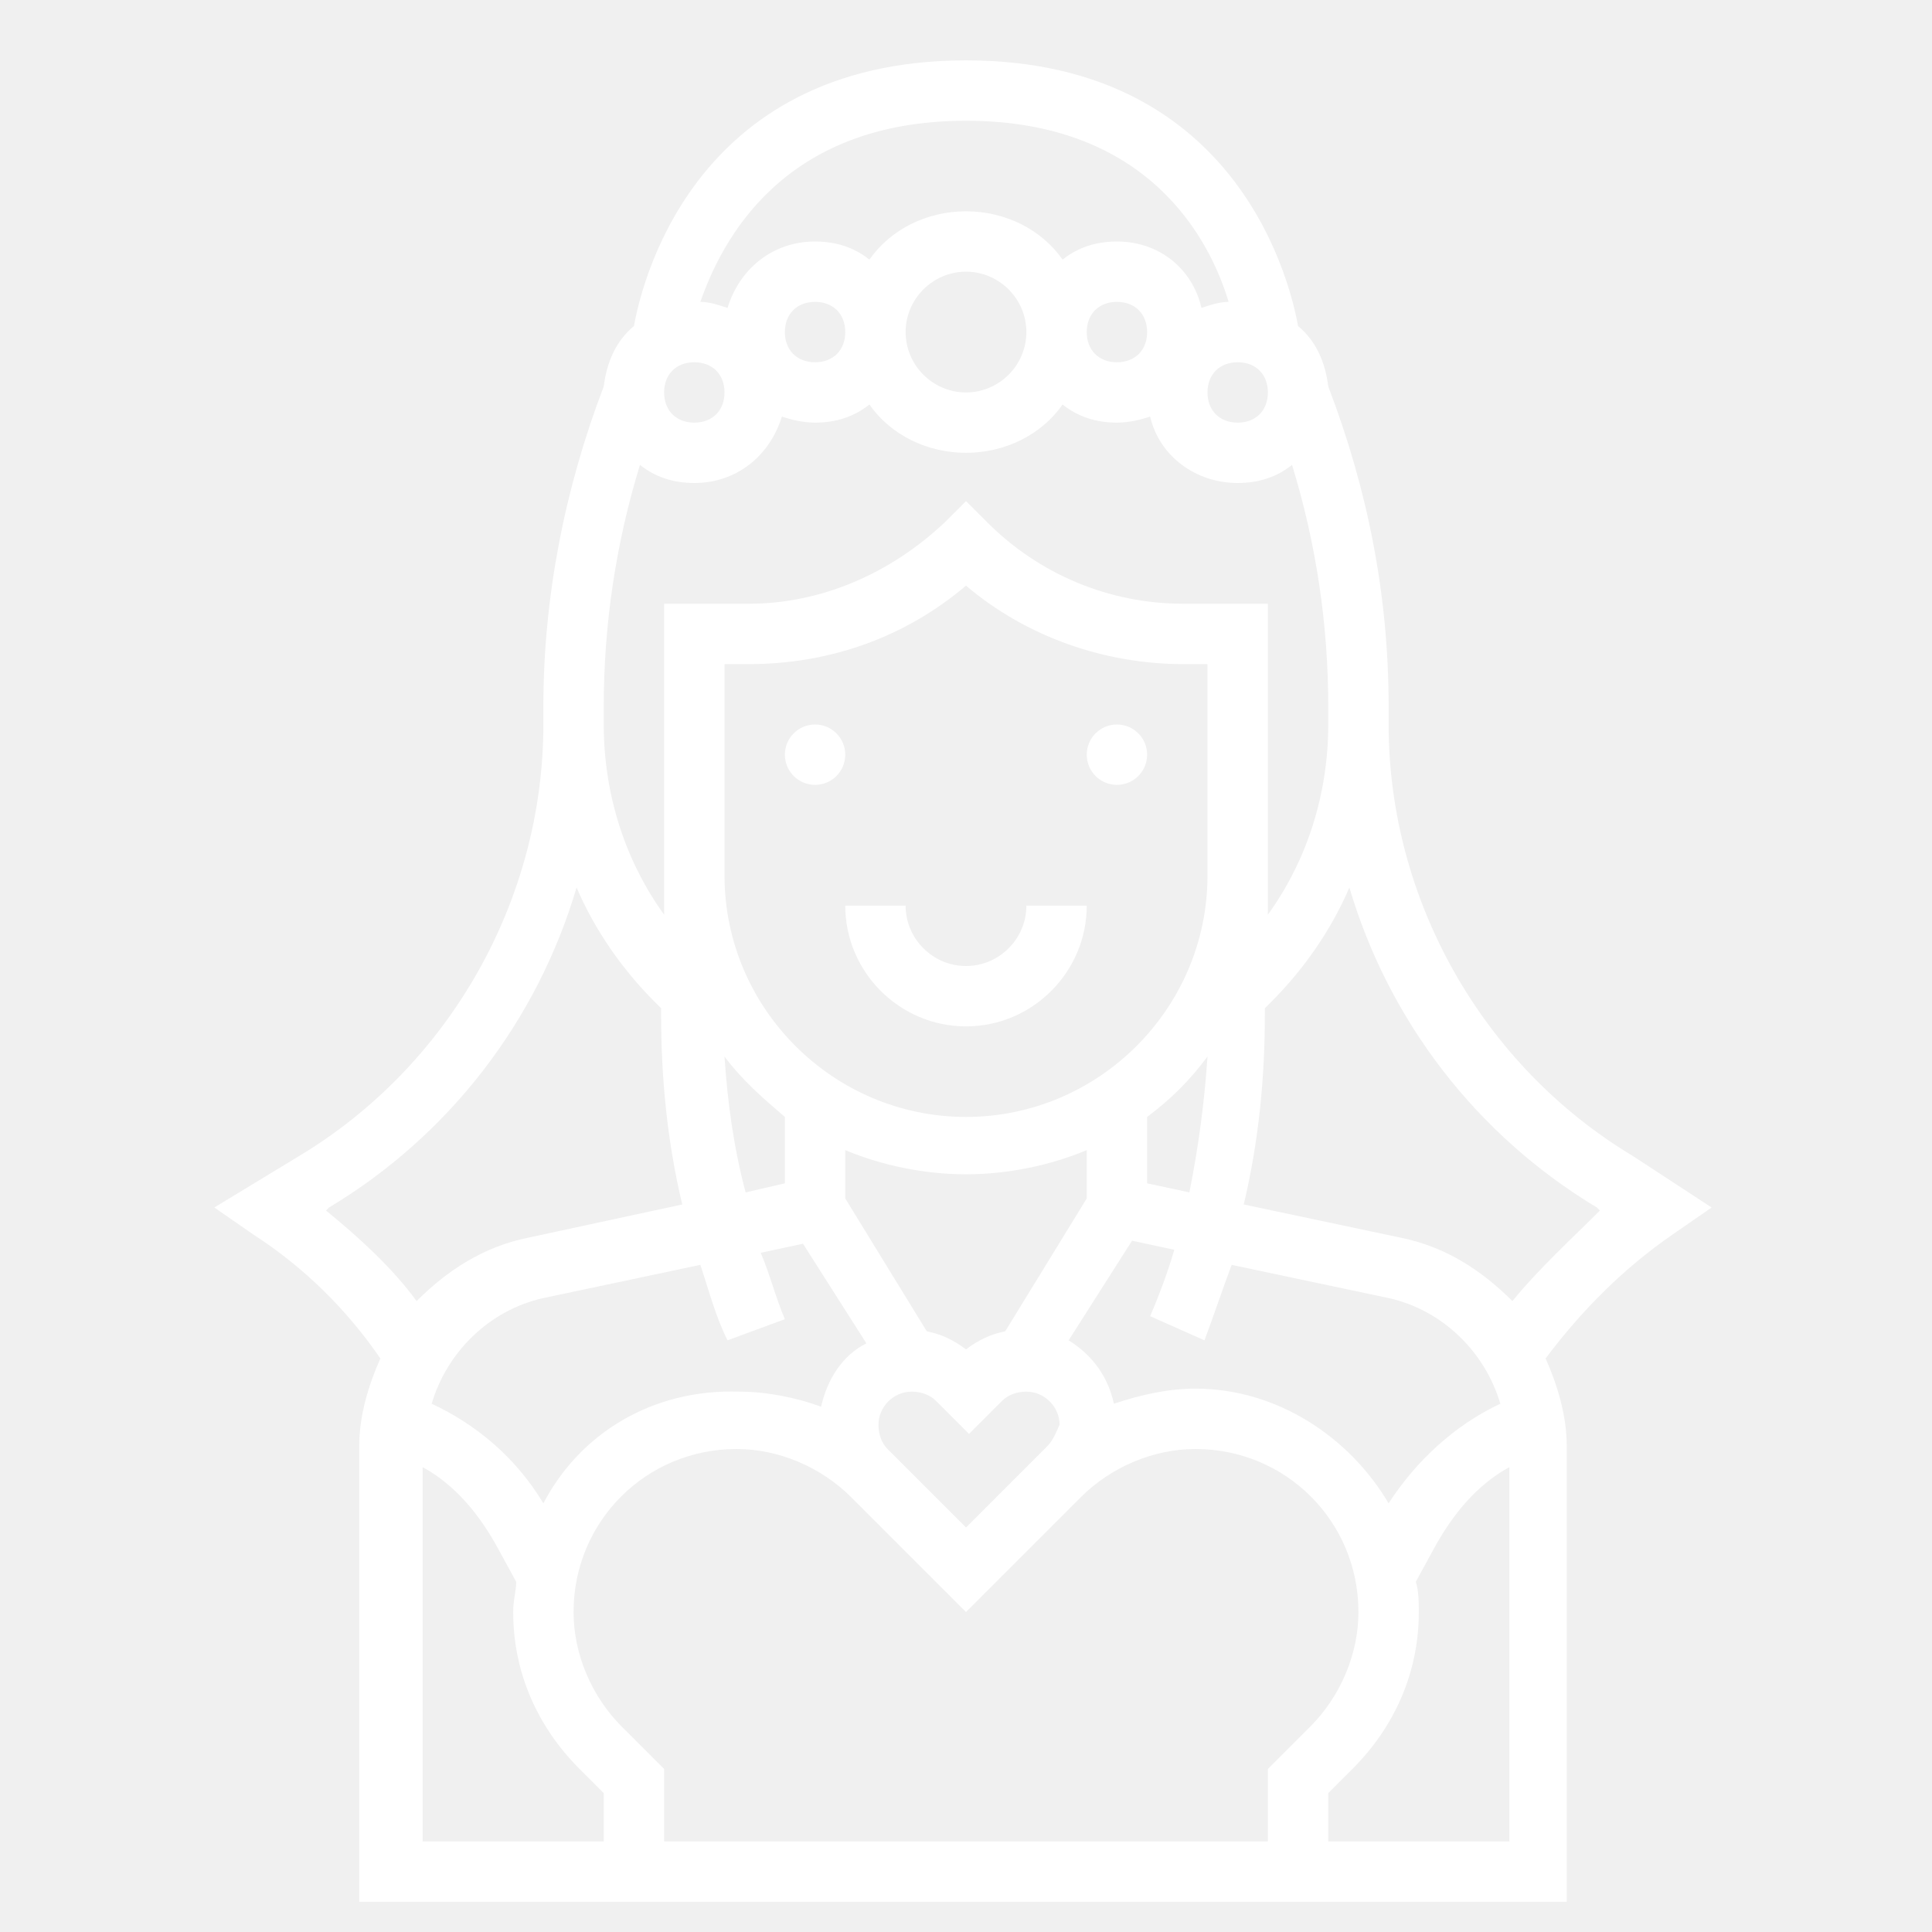
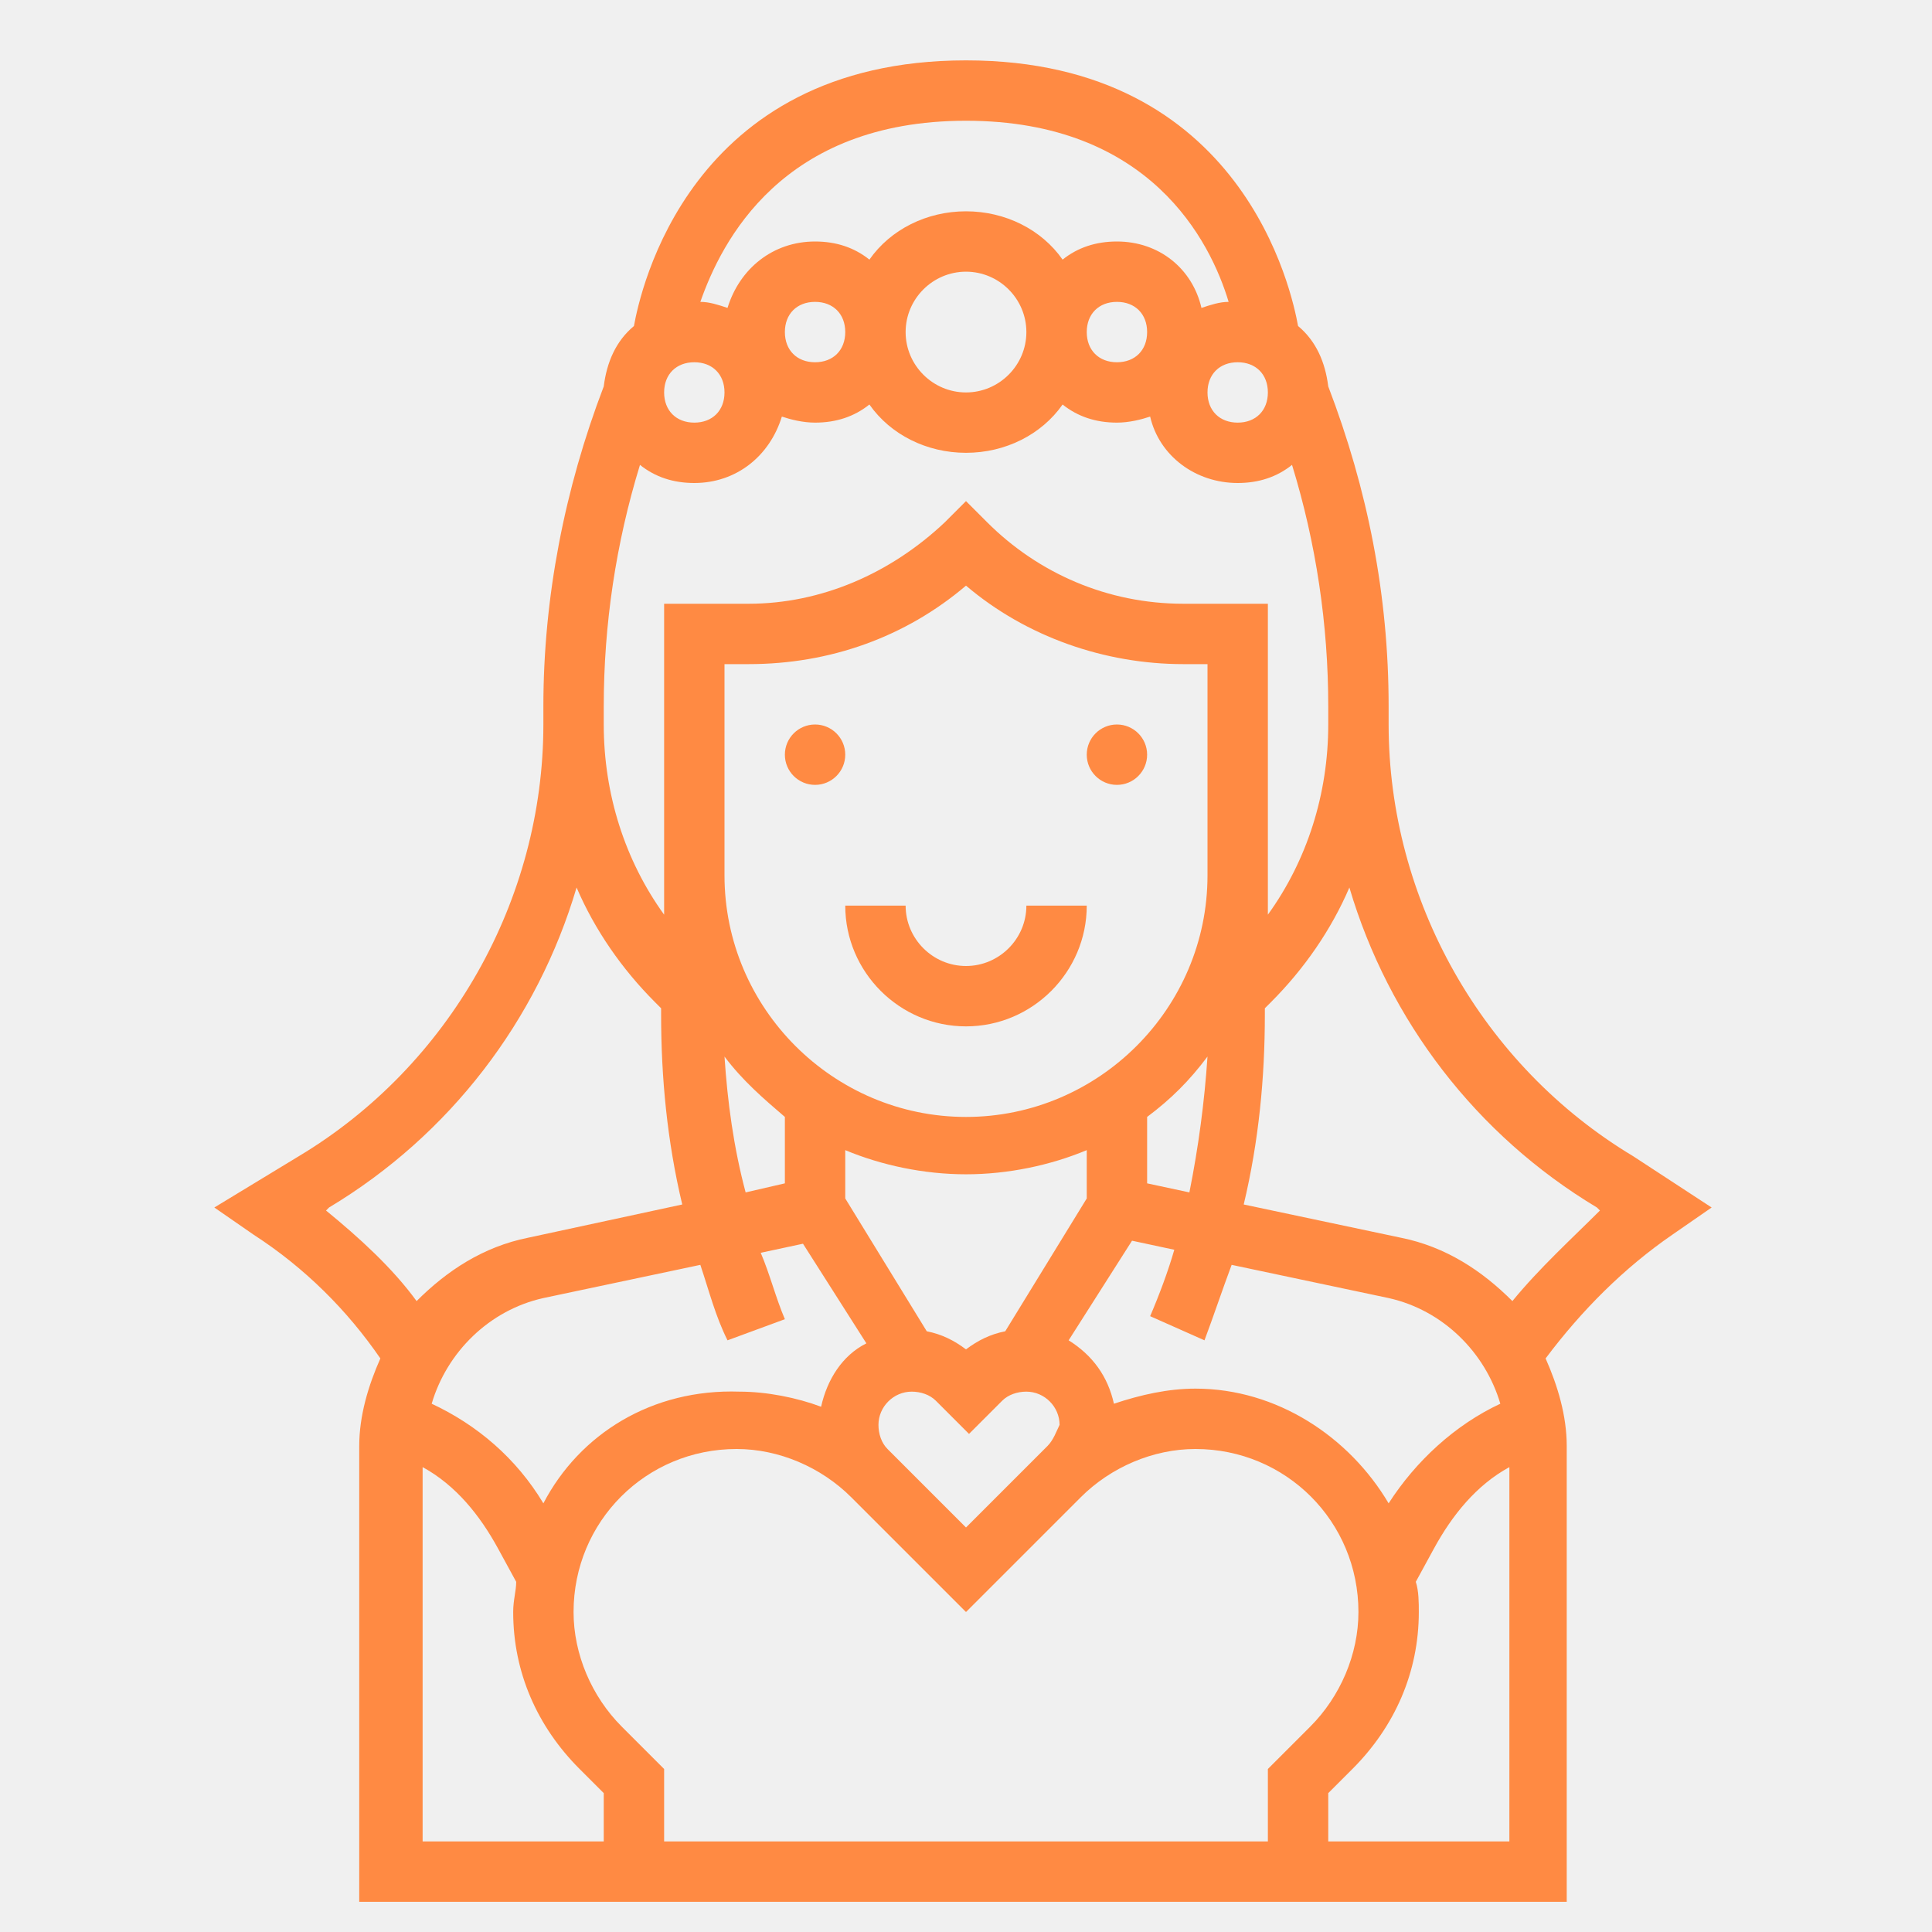
<svg xmlns="http://www.w3.org/2000/svg" version="1.1" id="Layer_1" x="0px" y="0px" viewBox="0 0 64 64" style="enable-background:new 0 0 64 64;" xml:space="preserve">
  <style type="text/css">
- 	.st0{fill:#FFFFFF;}
+ 	.st0{fill:#FF8A43;}
</style>
  <g>
    <path class="st0" d="M54.1,38.3c-5-3-8.1-8.5-8.1-14.3v-0.6c0-3.7-0.7-7.2-2-10.6c-0.1-0.8-0.4-1.5-1-2C42.8,9.7,41.2,2,32,2   s-10.8,7.7-11,8.8c-0.6,0.5-0.9,1.2-1,2c-1.3,3.4-2,7-2,10.6V24c0,5.8-3.1,11.3-8.1,14.3L7.1,40l1.3,0.9c1.7,1.1,3.1,2.5,4.2,4.1   c-0.4,0.9-0.7,1.9-0.7,2.9V63h40V47.9c0-1-0.3-2-0.7-2.9c1.2-1.6,2.6-3,4.2-4.1l1.3-0.9L54.1,38.3z M37,12c-0.6,0-1-0.4-1-1   s0.4-1,1-1s1,0.4,1,1S37.6,12,37,12z M41,12c0.6,0,1,0.4,1,1s-0.4,1-1,1s-1-0.4-1-1S40.4,12,41,12z M32,4c6.1,0,8.1,4,8.7,6   c-0.3,0-0.6,0.1-0.9,0.2C39.5,8.9,38.4,8,37,8c-0.7,0-1.3,0.2-1.8,0.6C34.5,7.6,33.3,7,32,7s-2.5,0.6-3.2,1.6C28.3,8.2,27.7,8,27,8   c-1.4,0-2.5,0.9-2.9,2.2c-0.3-0.1-0.6-0.2-0.9-0.2C23.9,8,25.9,4,32,4z M34,11c0,1.1-0.9,2-2,2s-2-0.9-2-2s0.9-2,2-2   C33.1,9,34,9.9,34,11z M28,11c0,0.6-0.4,1-1,1s-1-0.4-1-1s0.4-1,1-1S28,10.4,28,11z M23,12c0.6,0,1,0.4,1,1s-0.4,1-1,1s-1-0.4-1-1   S22.4,12,23,12z M20,23.4c0-2.7,0.4-5.4,1.2-8c0.5,0.4,1.1,0.6,1.8,0.6c1.4,0,2.5-0.9,2.9-2.2c0.3,0.1,0.7,0.2,1.1,0.2   c0.7,0,1.3-0.2,1.8-0.6c0.7,1,1.9,1.6,3.2,1.6c1.3,0,2.5-0.6,3.2-1.6c0.5,0.4,1.1,0.6,1.8,0.6c0.4,0,0.8-0.1,1.1-0.2   c0.3,1.3,1.5,2.2,2.9,2.2c0.7,0,1.3-0.2,1.8-0.6c0.8,2.6,1.2,5.3,1.2,8V24c0,2.3-0.7,4.5-2,6.3V20h-2.8c-2.5,0-4.8-1-6.5-2.7   L32,16.6l-0.7,0.7C29.5,19,27.2,20,24.8,20H22v10.3c-1.3-1.8-2-4-2-6.3V23.4z M39.9,44.4c0.3-0.8,0.6-1.7,0.9-2.5L46,43   c1.8,0.4,3.2,1.8,3.7,3.5c-1.5,0.7-2.8,1.9-3.7,3.3c-1.3-2.2-3.7-3.8-6.4-3.8c-0.9,0-1.8,0.2-2.7,0.5c-0.2-0.9-0.7-1.6-1.5-2.1   l2.1-3.3l1.4,0.3c-0.2,0.7-0.5,1.5-0.8,2.2L39.9,44.4z M42,58.6V61H22v-2.4l-1.4-1.4c-1-1-1.6-2.4-1.6-3.8c0-3,2.4-5.4,5.4-5.4   c1.4,0,2.8,0.6,3.8,1.6l3.8,3.8l3.8-3.8c1-1,2.4-1.6,3.8-1.6c3,0,5.4,2.4,5.4,5.4c0,1.4-0.6,2.8-1.6,3.8L42,58.6z M18,49.8   c-0.9-1.5-2.2-2.6-3.7-3.3c0.5-1.7,1.9-3.1,3.7-3.5l5.2-1.1c0.3,0.9,0.5,1.7,0.9,2.5l1.9-0.7c-0.3-0.7-0.5-1.5-0.8-2.2l1.4-0.3   l2.1,3.3c-0.8,0.4-1.3,1.2-1.5,2.1c-0.8-0.3-1.8-0.5-2.7-0.5C21.6,46,19.2,47.5,18,49.8z M40,29c0,4.4-3.6,8-8,8s-8-3.6-8-8v-7h0.8   c2.7,0,5.2-0.9,7.2-2.6c2,1.7,4.6,2.6,7.2,2.6H40V29z M36,39.7l-2.7,4.4c-0.5,0.1-0.9,0.3-1.3,0.6c-0.4-0.3-0.8-0.5-1.3-0.6   L28,39.7v-1.6c1.2,0.5,2.6,0.8,4,0.8c1.4,0,2.8-0.3,4-0.8V39.7z M34.7,47.9l-0.2,0.2l0,0L32,50.6l-2.4-2.4l0,0L29.4,48   c-0.2-0.2-0.3-0.5-0.3-0.8c0-0.6,0.5-1.1,1.1-1.1c0.3,0,0.6,0.1,0.8,0.3l1.1,1.1l1.1-1.1c0.2-0.2,0.5-0.3,0.8-0.3   c0.6,0,1.1,0.5,1.1,1.1C35,47.4,34.9,47.7,34.7,47.9z M26,37L26,37v2.2l-1.3,0.3c-0.4-1.5-0.6-3-0.7-4.5C24.6,35.8,25.3,36.4,26,37   z M38,39.2V37l0,0c0.8-0.6,1.4-1.2,2-2c-0.1,1.5-0.3,3-0.6,4.5L38,39.2z M10.8,40.1l0.1-0.1c4-2.4,6.9-6.2,8.2-10.6   c0.6,1.4,1.5,2.7,2.6,3.8l0.2,0.2v0.2c0,2.1,0.2,4.2,0.7,6.3L17.5,41c-1.5,0.3-2.7,1.1-3.7,2.1C13,42,11.9,41,10.8,40.1z M14,48.6   c1.1,0.6,1.9,1.6,2.5,2.7l0.6,1.1c0,0.3-0.1,0.6-0.1,1c0,2,0.8,3.8,2.2,5.2l0.8,0.8V61h-6V48.6z M44,61v-1.6l0.8-0.8   c1.4-1.4,2.2-3.2,2.2-5.2c0-0.3,0-0.7-0.1-1l0.6-1.1c0.6-1.1,1.4-2.1,2.5-2.7V61H44z M50.1,43.1c-1-1-2.2-1.8-3.7-2.1l-5.2-1.1   c0.5-2.1,0.7-4.2,0.7-6.3v-0.2l0.2-0.2c1.1-1.1,2-2.4,2.6-3.8c1.3,4.4,4.2,8.2,8.2,10.6l0.1,0.1C52.1,41,51,42,50.1,43.1z" />
    <circle class="st0" cx="27" cy="25" r="1" />
    <circle class="st0" cx="37" cy="25" r="1" />
    <path class="st0" d="M32,32c-1.1,0-2-0.9-2-2h-2c0,2.2,1.8,4,4,4s4-1.8,4-4h-2C34,31.1,33.1,32,32,32z" />
  </g>
</svg>
